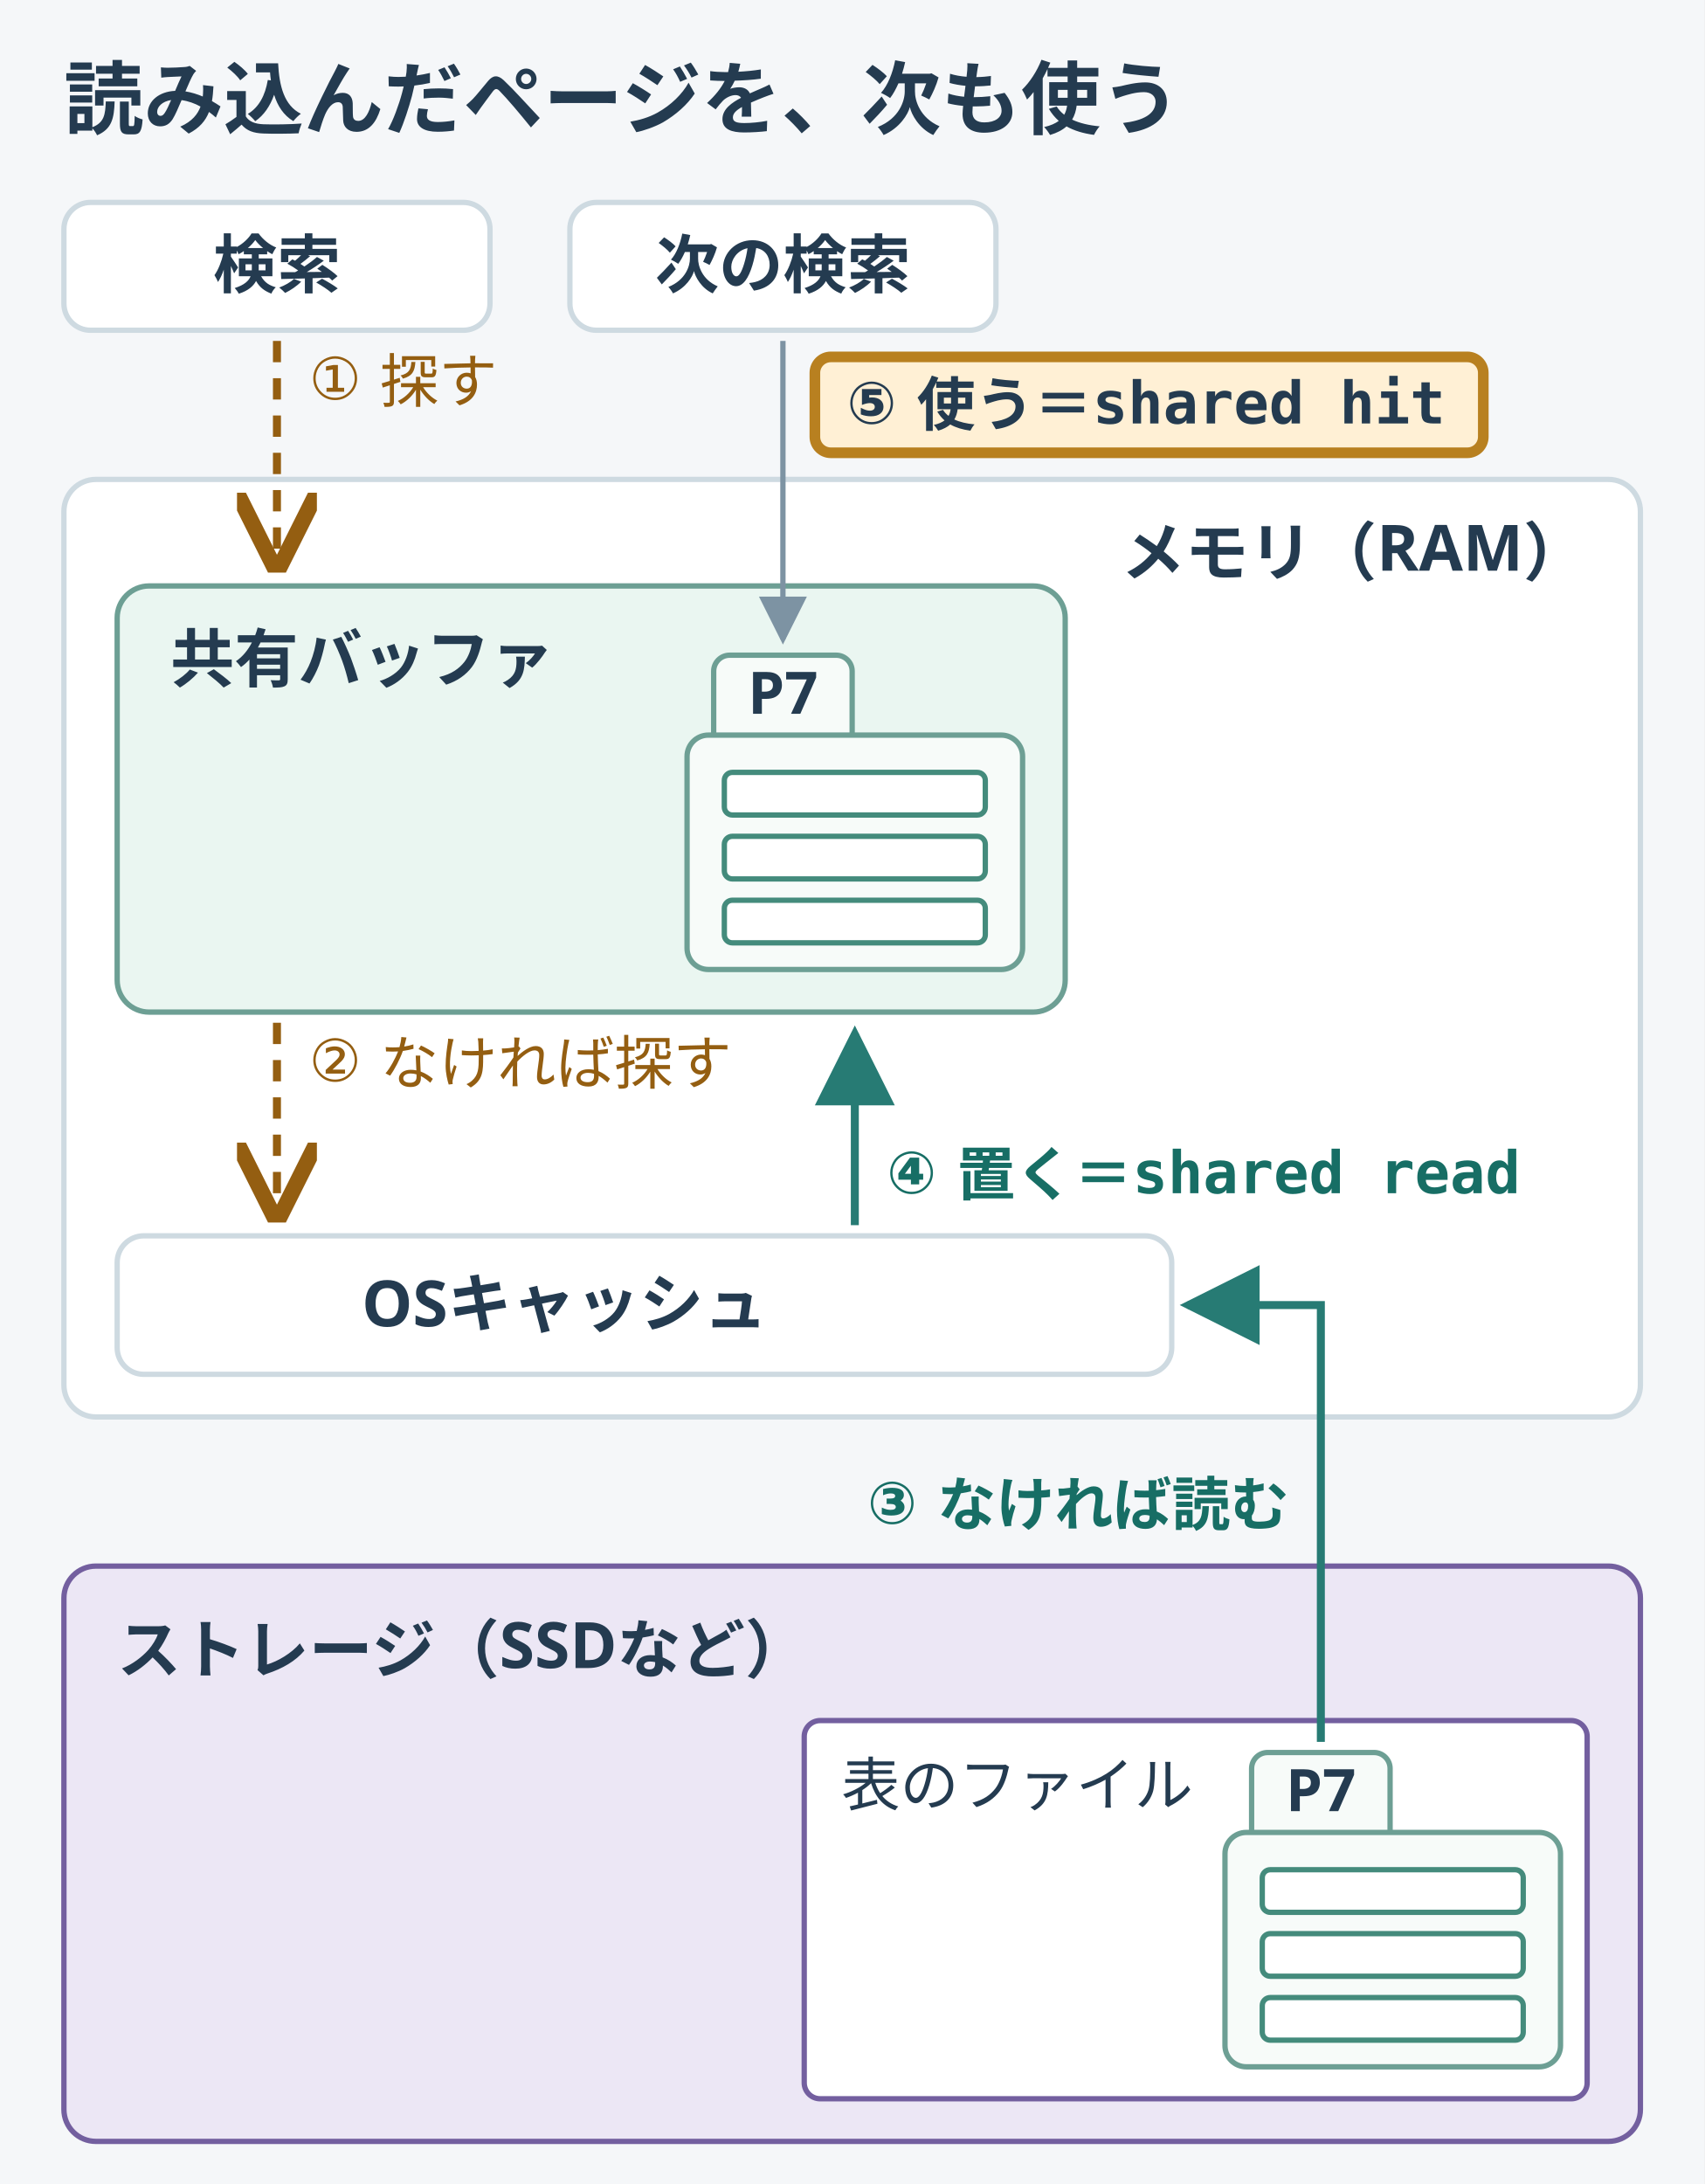
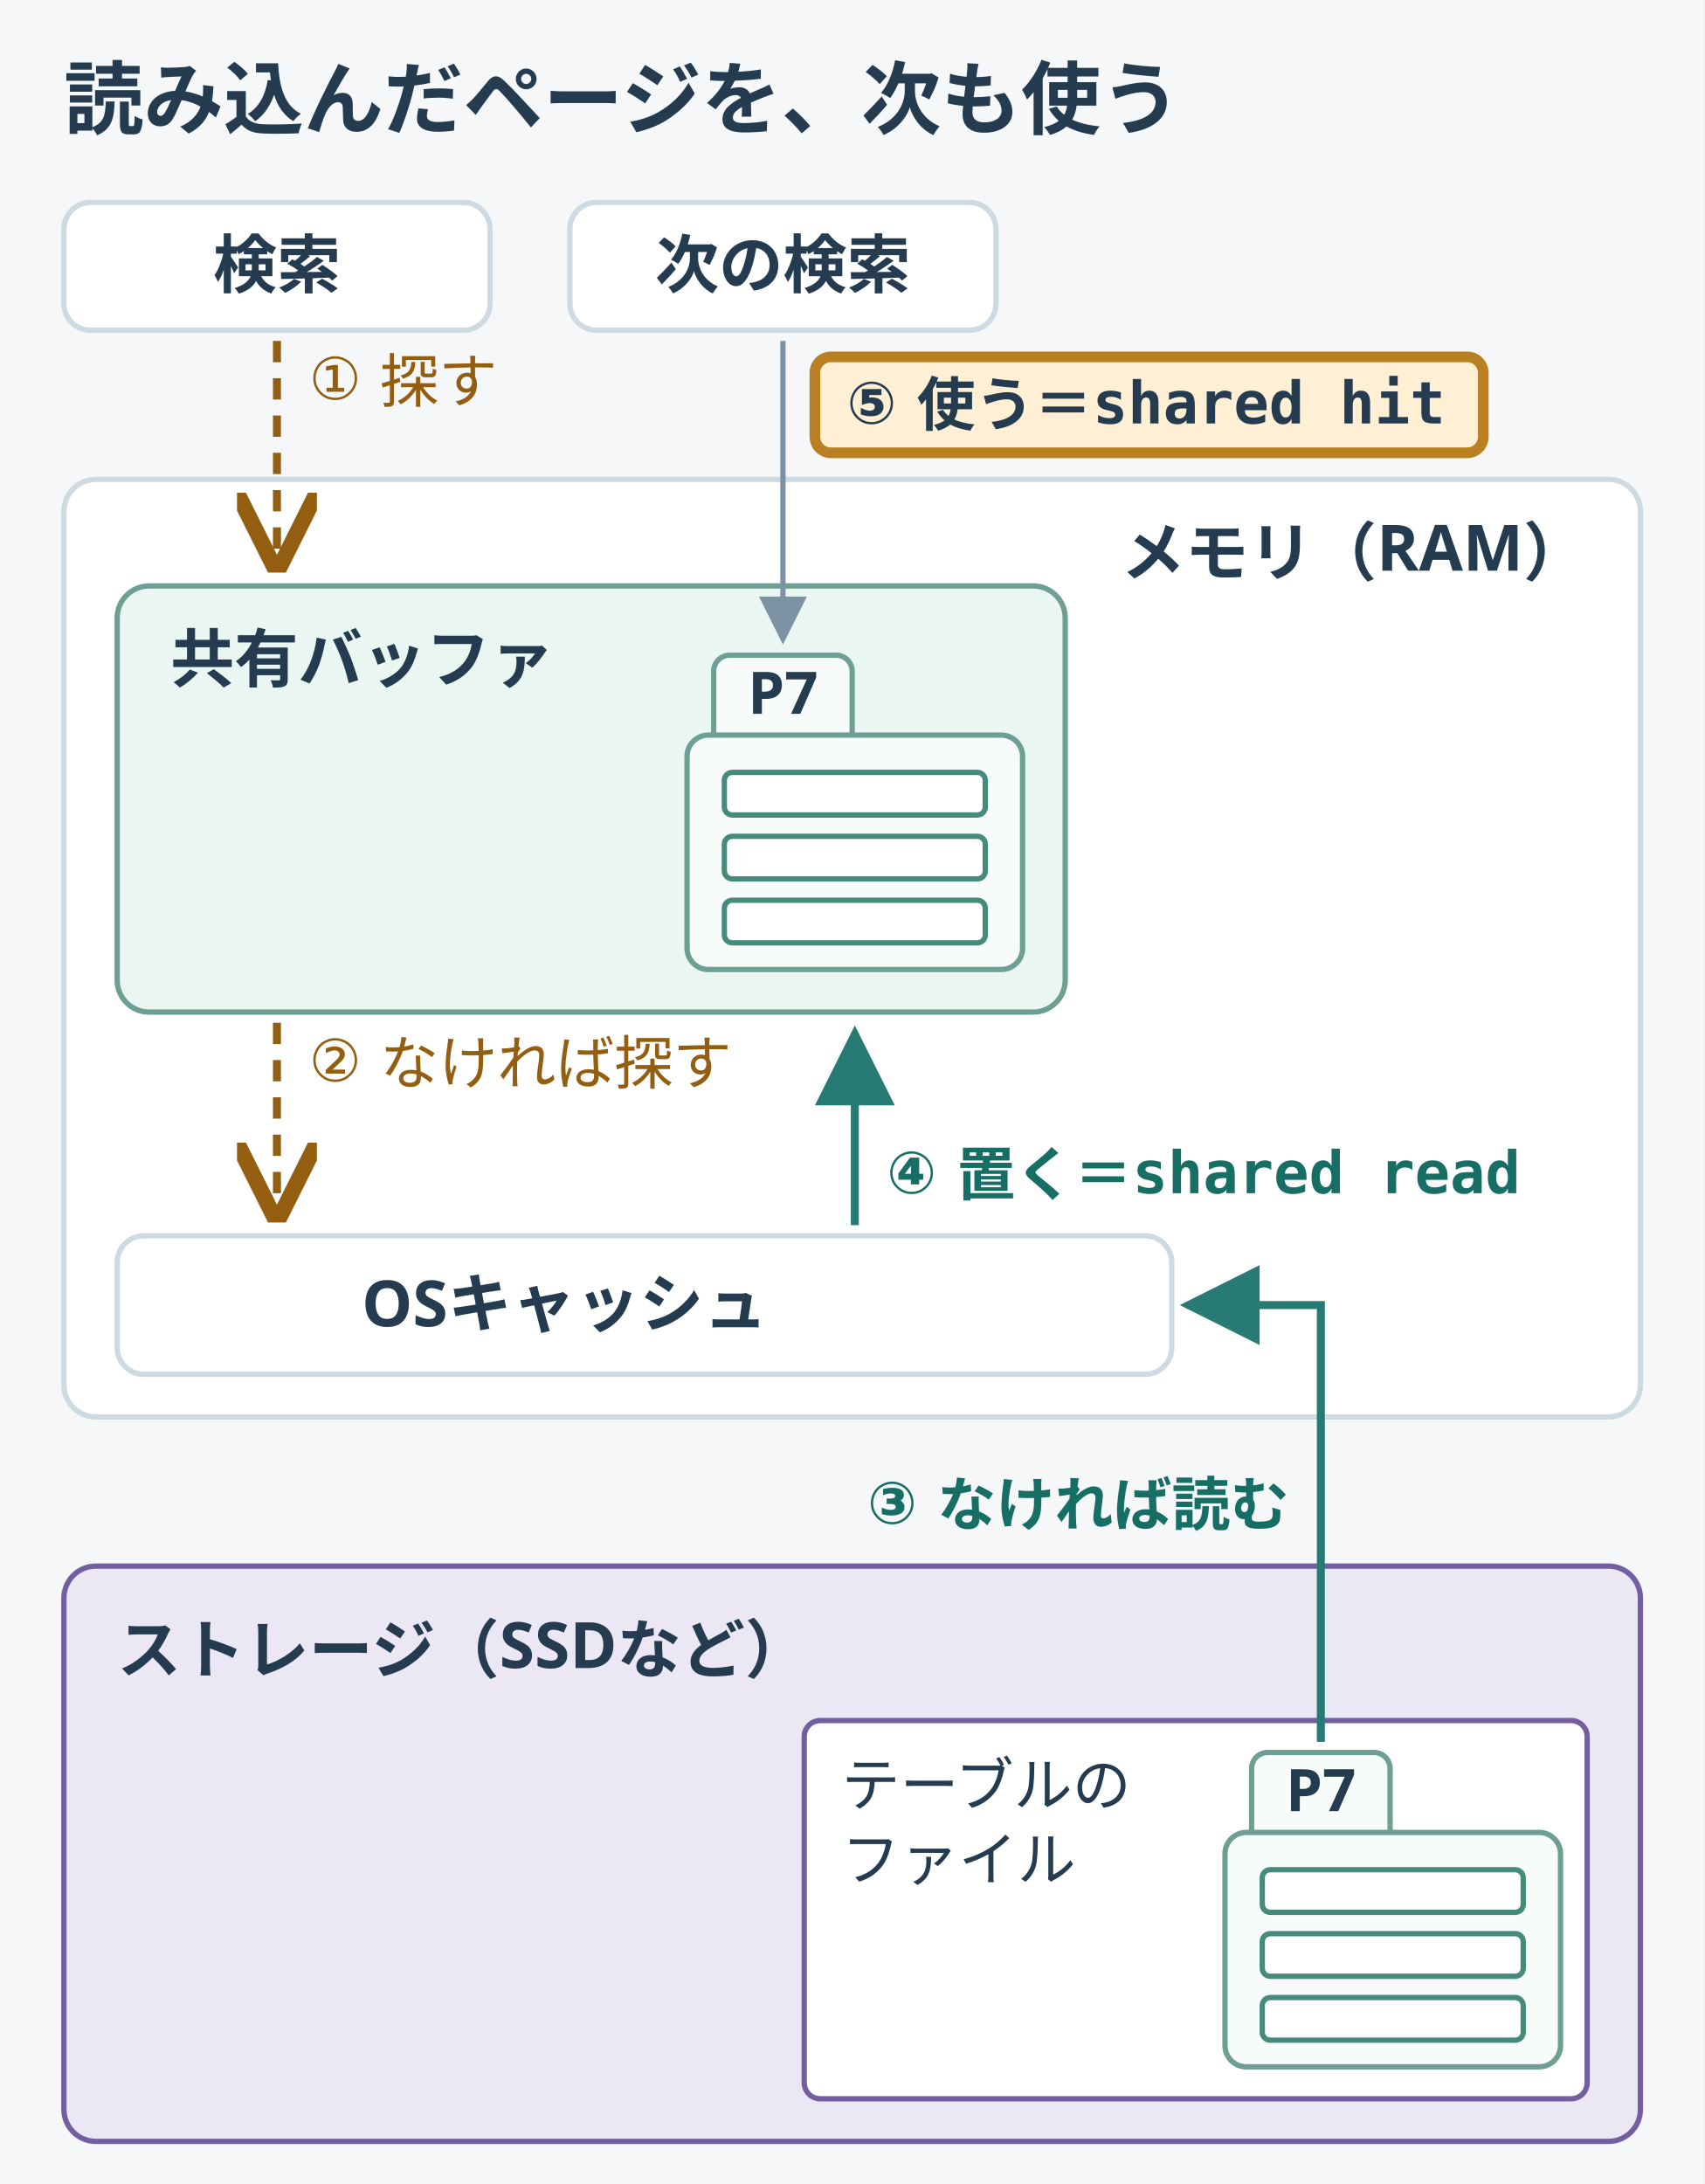
<svg xmlns="http://www.w3.org/2000/svg" width="640" height="820" viewBox="0 0 640 820" role="img" aria-labelledby="title">
  <defs>
    <marker id="flow" markerWidth="10" markerHeight="10" refX="9" refY="5" orient="auto">
      <path d="M0 0L10 5L0 10z" fill="#277b74" />
    </marker>
    <marker id="req" markerWidth="10" markerHeight="10" refX="9" refY="5" orient="auto">
      <path d="M0 0L10 5L0 10" fill="none" stroke="#945e11" stroke-width="2" />
    </marker>
    <marker id="ref" markerWidth="9" markerHeight="9" refX="8" refY="4.5" orient="auto">
      <path d="M0 0L9 4.5L0 9z" fill="#7d93a3" />
    </marker>
  </defs>
  <style>
text{font-family:"Hiragino Sans","Noto Sans JP",sans-serif;font-size:24px;fill:#243b50}
.h{font-size:30px;font-weight:700}.b{font-weight:700}.s{font-size:22px}.m{font-size:22px;fill:#566c7b}
.mono{font-family:ui-monospace,Menlo,monospace;font-size:22px}.tag{font-size:22px;font-weight:700;fill:#fff}
.teal{fill:#176e65}.brown{fill:#945e11}.real{fill:#176e65}
.panel{fill:#fff;stroke:#cedae1;stroke-width:2}.node{fill:#ecf2f8;stroke:#56738a;stroke-width:2}
.row{fill:#fff;stroke:#448b7c;stroke-width:2}.match{fill:#fff;stroke:#176e65;stroke-width:4}
.page{fill:#f7fbf9;stroke:#6d9f94;stroke-width:2}.ipage{fill:#f4f6f8;stroke:#6b7f8e;stroke-width:2}
.band{fill:#d5dde3;stroke:#92a7b5;stroke-width:2}.skip{fill:none;stroke:#b5c2cc;stroke-width:2;stroke-dasharray:6 5}
.hot{fill:#fff0d5;stroke:#b88020;stroke-width:4}.ghost{fill:#f5f7f9;stroke:#b5c2cc;stroke-width:2;stroke-dasharray:6 5}
.flow{fill:none;stroke:#277b74;stroke-width:3;marker-end:url(#flow)}.req{fill:none;stroke:#945e11;stroke-width:3;stroke-dasharray:8 6;marker-end:url(#req)}
.ref{fill:none;stroke:#7d93a3;stroke-width:2;marker-end:url(#ref)}.step{fill:#fff;stroke:#243b50;stroke-width:2.5}
.spine{fill:#e9f3f4;stroke:#243b50;stroke-width:1.5}
.work{fill:#fff;stroke:#56738a;stroke-width:2;stroke-dasharray:8 5}.val{fill:#dcefe8;stroke:#448b7c;stroke-width:2}.buffer{fill:#eaf6f1;stroke:#6d9f94;stroke-width:2}
.route{fill:#f4f6f8;stroke:#243b50;stroke-width:3}.leader{fill:none;stroke:#56738a;stroke-width:2}
.storage{fill:#ece7f5;stroke:#735f9f;stroke-width:2}.file{fill:#fff;stroke:#735f9f;stroke-width:2}
  .cmp{fill:#dfe5ea}
.swap{fill:#dcefe8;stroke:#243b50;stroke-width:4}
.big{font-size:56px;font-weight:700}
  </style>
  <rect width="640" height="820" fill="#f5f7f9" />
  <text x="24" y="48" class="h">読み込んだページを、次も使う</text>
  <g id="searches">
    <rect x="24" y="76" width="160" height="48" rx="10" class="panel" />
    <text x="104" y="108" text-anchor="middle" class="b">検索</text>
    <rect x="214" y="76" width="160" height="48" rx="10" class="panel" />
    <text x="294" y="108" text-anchor="middle" class="b">次の検索</text>
  </g>
  <g id="memory">
    <rect x="24" y="180" width="592" height="352" rx="12" class="panel" />
    <text x="596" y="216" text-anchor="end" class="b">メモリ（RAM）</text>
    <rect x="44" y="220" width="356" height="160" rx="12" class="buffer" />
    <text x="64" y="256" class="b">共有バッファ</text>
    <rect x="268" y="246" width="52" height="36" rx="6" class="page" />
    <rect x="258" y="276" width="126" height="88" rx="8" class="page" />
    <rect x="272" y="290" width="98" height="16" rx="3" class="row" />
    <rect x="272" y="314" width="98" height="16" rx="3" class="row" />
    <rect x="272" y="338" width="98" height="16" rx="3" class="row" />
    <text x="294" y="268" text-anchor="middle" class="s b">P7</text>
    <rect x="44" y="464" width="396" height="52" rx="10" class="panel" />
    <text x="212" y="498" text-anchor="middle" class="b">OSキャッシュ</text>
  </g>
  <g id="storage">
    <rect x="24" y="588" width="592" height="216" rx="12" class="storage" />
    <text x="44" y="628" class="b">ストレージ（SSDなど）</text>
    <rect x="302" y="646" width="294" height="142" rx="6" class="file" />
-     <text x="316" y="678" class="s">表のファイル</text>
+     <text x="316" y="678" class="s">テーブルの</text>
+     <text x="316" y="706" class="s">ファイル</text>
    <rect x="470" y="658" width="52" height="36" rx="6" class="page" />
    <rect x="460" y="688" width="126" height="88" rx="8" class="page" />
    <rect x="474" y="702" width="98" height="16" rx="3" class="row" />
    <rect x="474" y="726" width="98" height="16" rx="3" class="row" />
    <rect x="474" y="750" width="98" height="16" rx="3" class="row" />
    <text x="496" y="680" text-anchor="middle" class="s b">P7</text>
  </g>
  <g id="route">
    <path d="M104 128 V212" class="req" />
    <text x="116" y="150" class="s brown">① 探す</text>
    <path d="M104 384 V456" class="req" />
    <text x="116" y="406" class="s brown">② なければ探す</text>
    <path d="M496 654 V490 H446" class="flow" />
    <text x="484" y="572" text-anchor="end" class="s b teal">③ なければ読む</text>
    <path d="M321 460 V388" class="flow" />
    <text x="333" y="448" class="s b teal">④ 置く＝<tspan class="mono">shared read</tspan>
    </text>
    <path d="M294 128 V240" class="ref" />
    <rect x="306" y="134" width="251" height="36" rx="6" class="hot" />
    <text x="318" y="159" class="s b">⑤ 使う＝<tspan class="mono">shared hit</tspan>
    </text>
  </g>
</svg>
